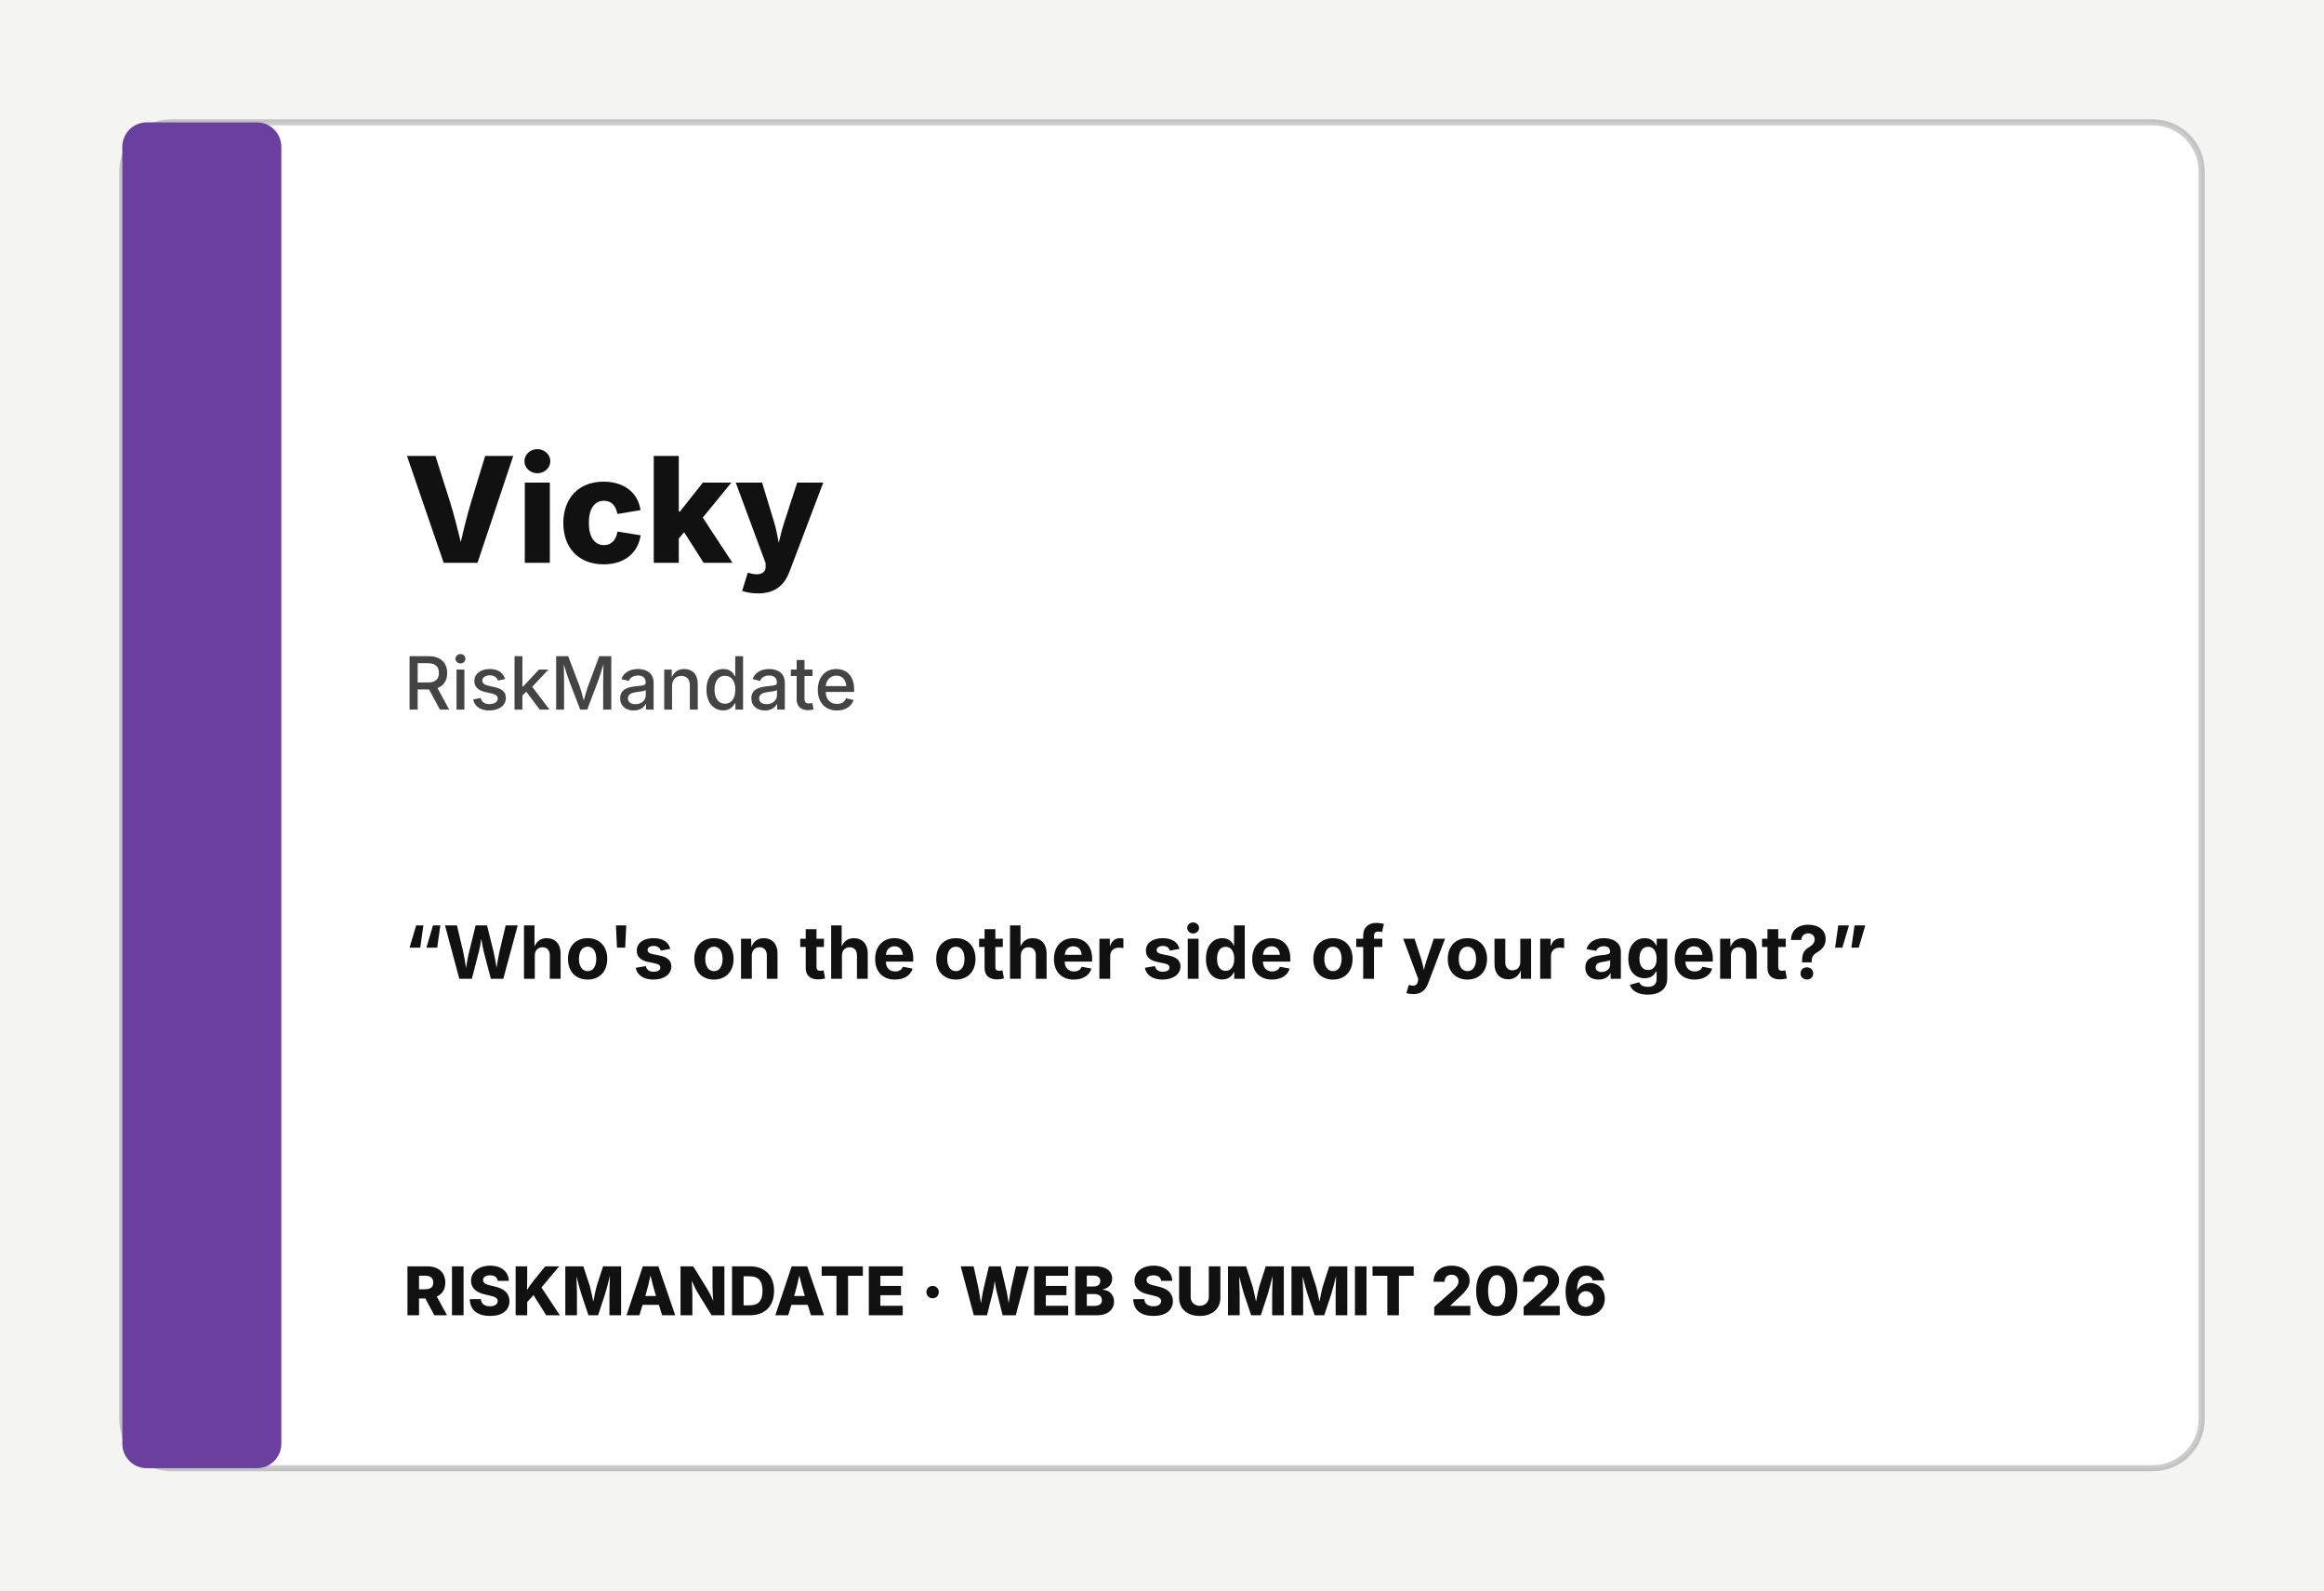
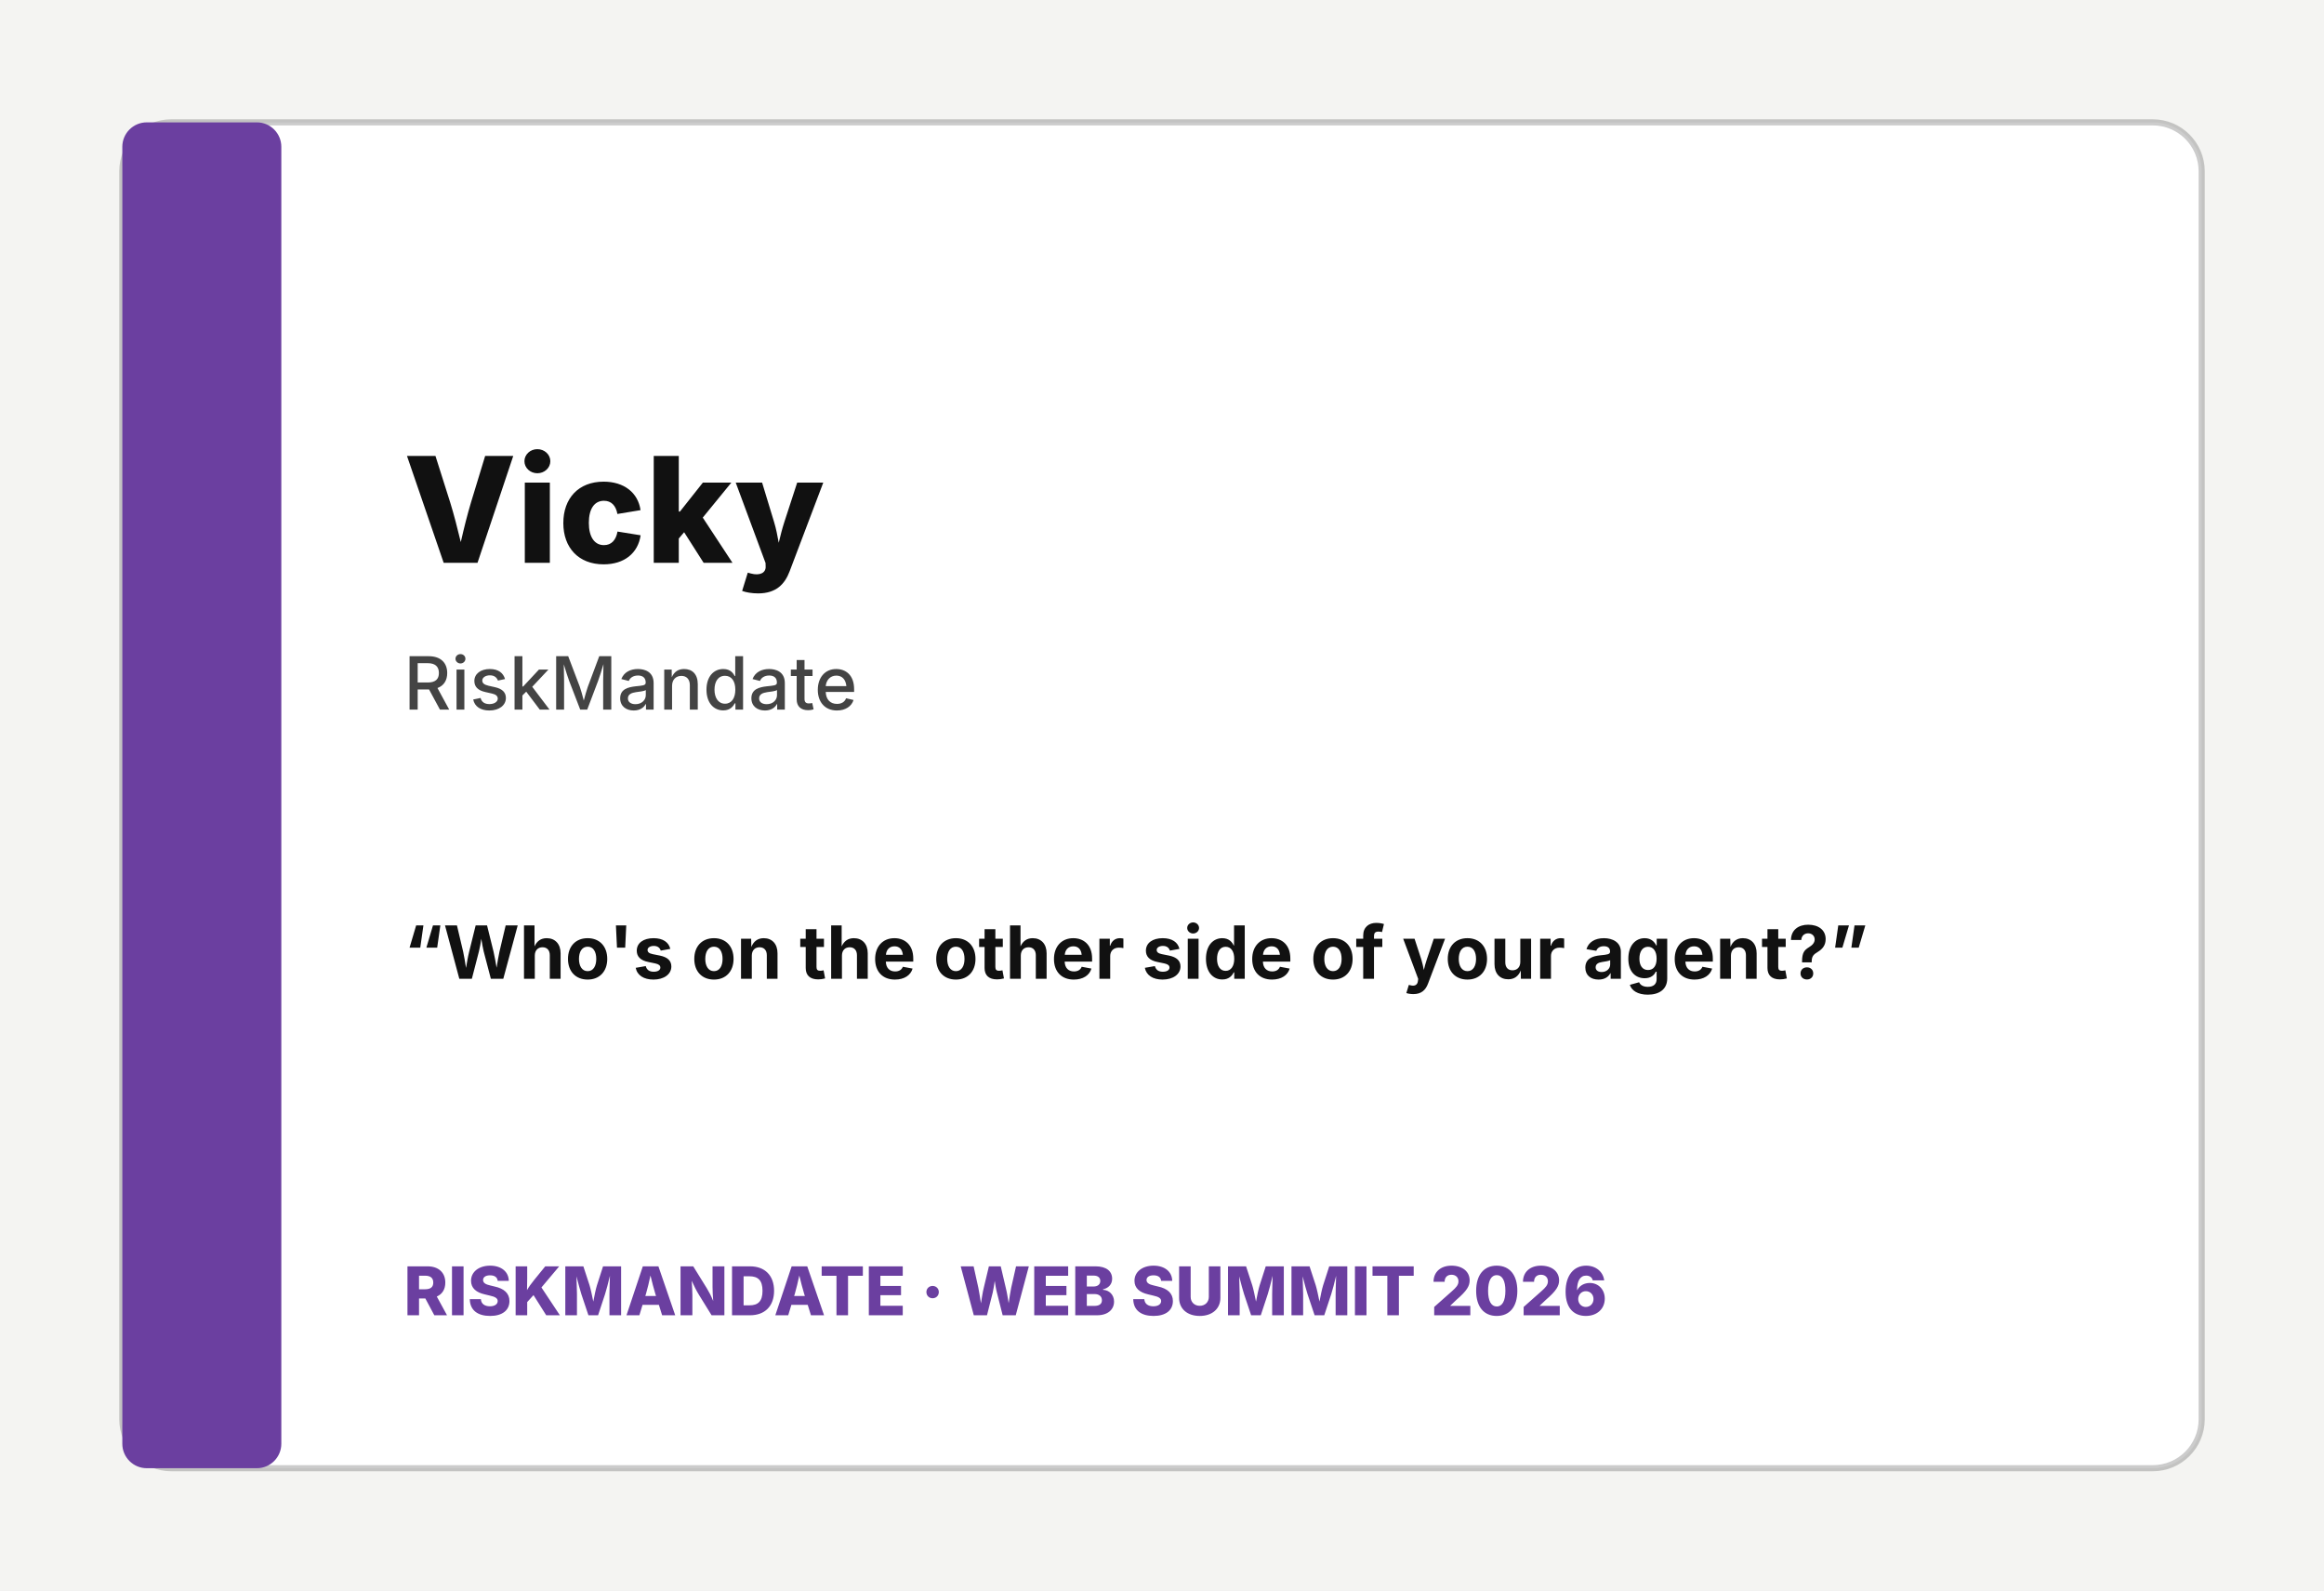
<svg xmlns="http://www.w3.org/2000/svg" viewBox="0 0 380 260" width="380" height="260">
  <rect width="380" height="260" fill="#f4f4f2" />
  <rect x="20" y="20" width="340" height="220" rx="8" fill="#fff" stroke="#0003" />
  <rect x="20" y="20" width="26" height="220" rx="4" fill="#6b3fa0" />
  <text x="66" y="92.0" font-family="Inter, 'Helvetica Neue', Arial, sans-serif" font-size="24" font-weight="800" fill="#111" text-anchor="start">Vicky</text>
  <text x="66" y="116.0" font-family="Inter, 'Helvetica Neue', Arial, sans-serif" font-size="12" font-weight="500" fill="#444" text-anchor="start">RiskMandate</text>
  <text x="66" y="160.0" font-family="Inter, 'Helvetica Neue', Arial, sans-serif" font-size="12" font-weight="700" fill="#111" text-anchor="start">“Who's on the other side of your agent?”</text>
-   <text x="66" y="215.0" font-family="Inter, 'Helvetica Neue', Arial, sans-serif" font-size="11" font-weight="800" fill="#111" text-anchor="start">RISKMANDATE · WEB SUMMIT 2026</text>
+   <text x="66" y="215.0" font-family="Inter, 'Helvetica Neue', Arial, sans-serif" font-size="11" font-weight="800" fill="#6b3fa0" text-anchor="start">RISKMANDATE · WEB SUMMIT 2026</text>
</svg>
